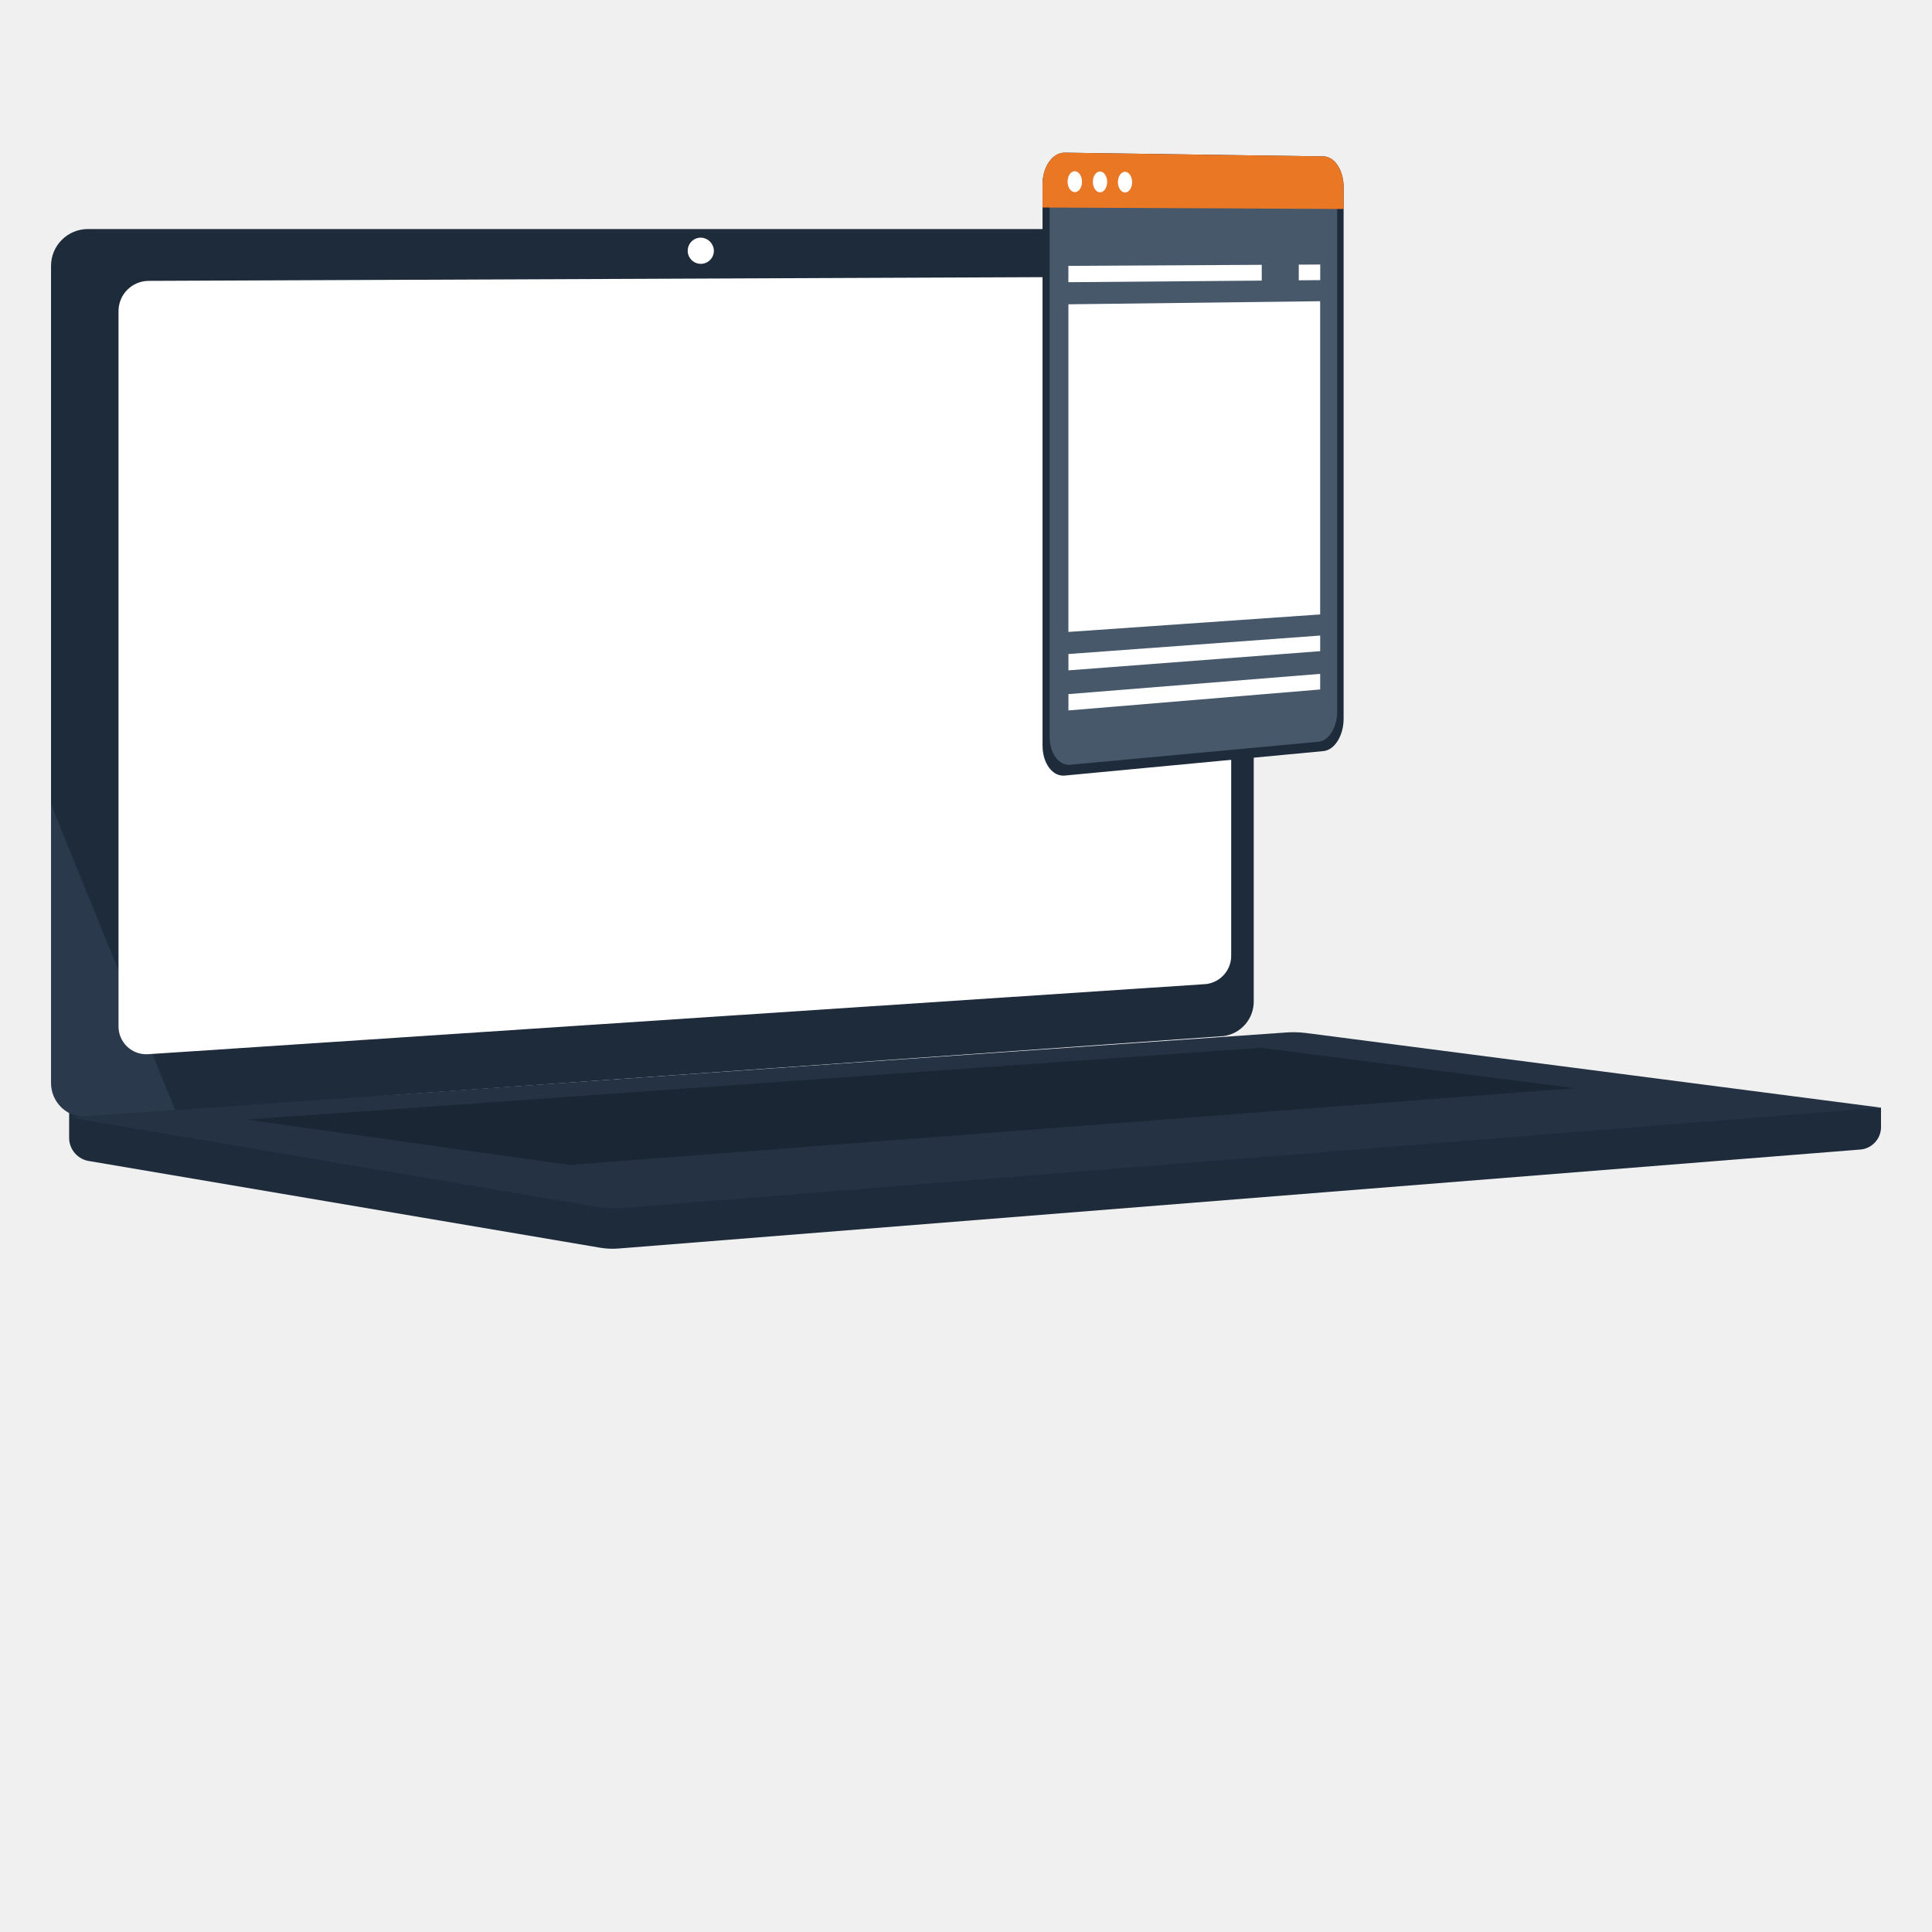
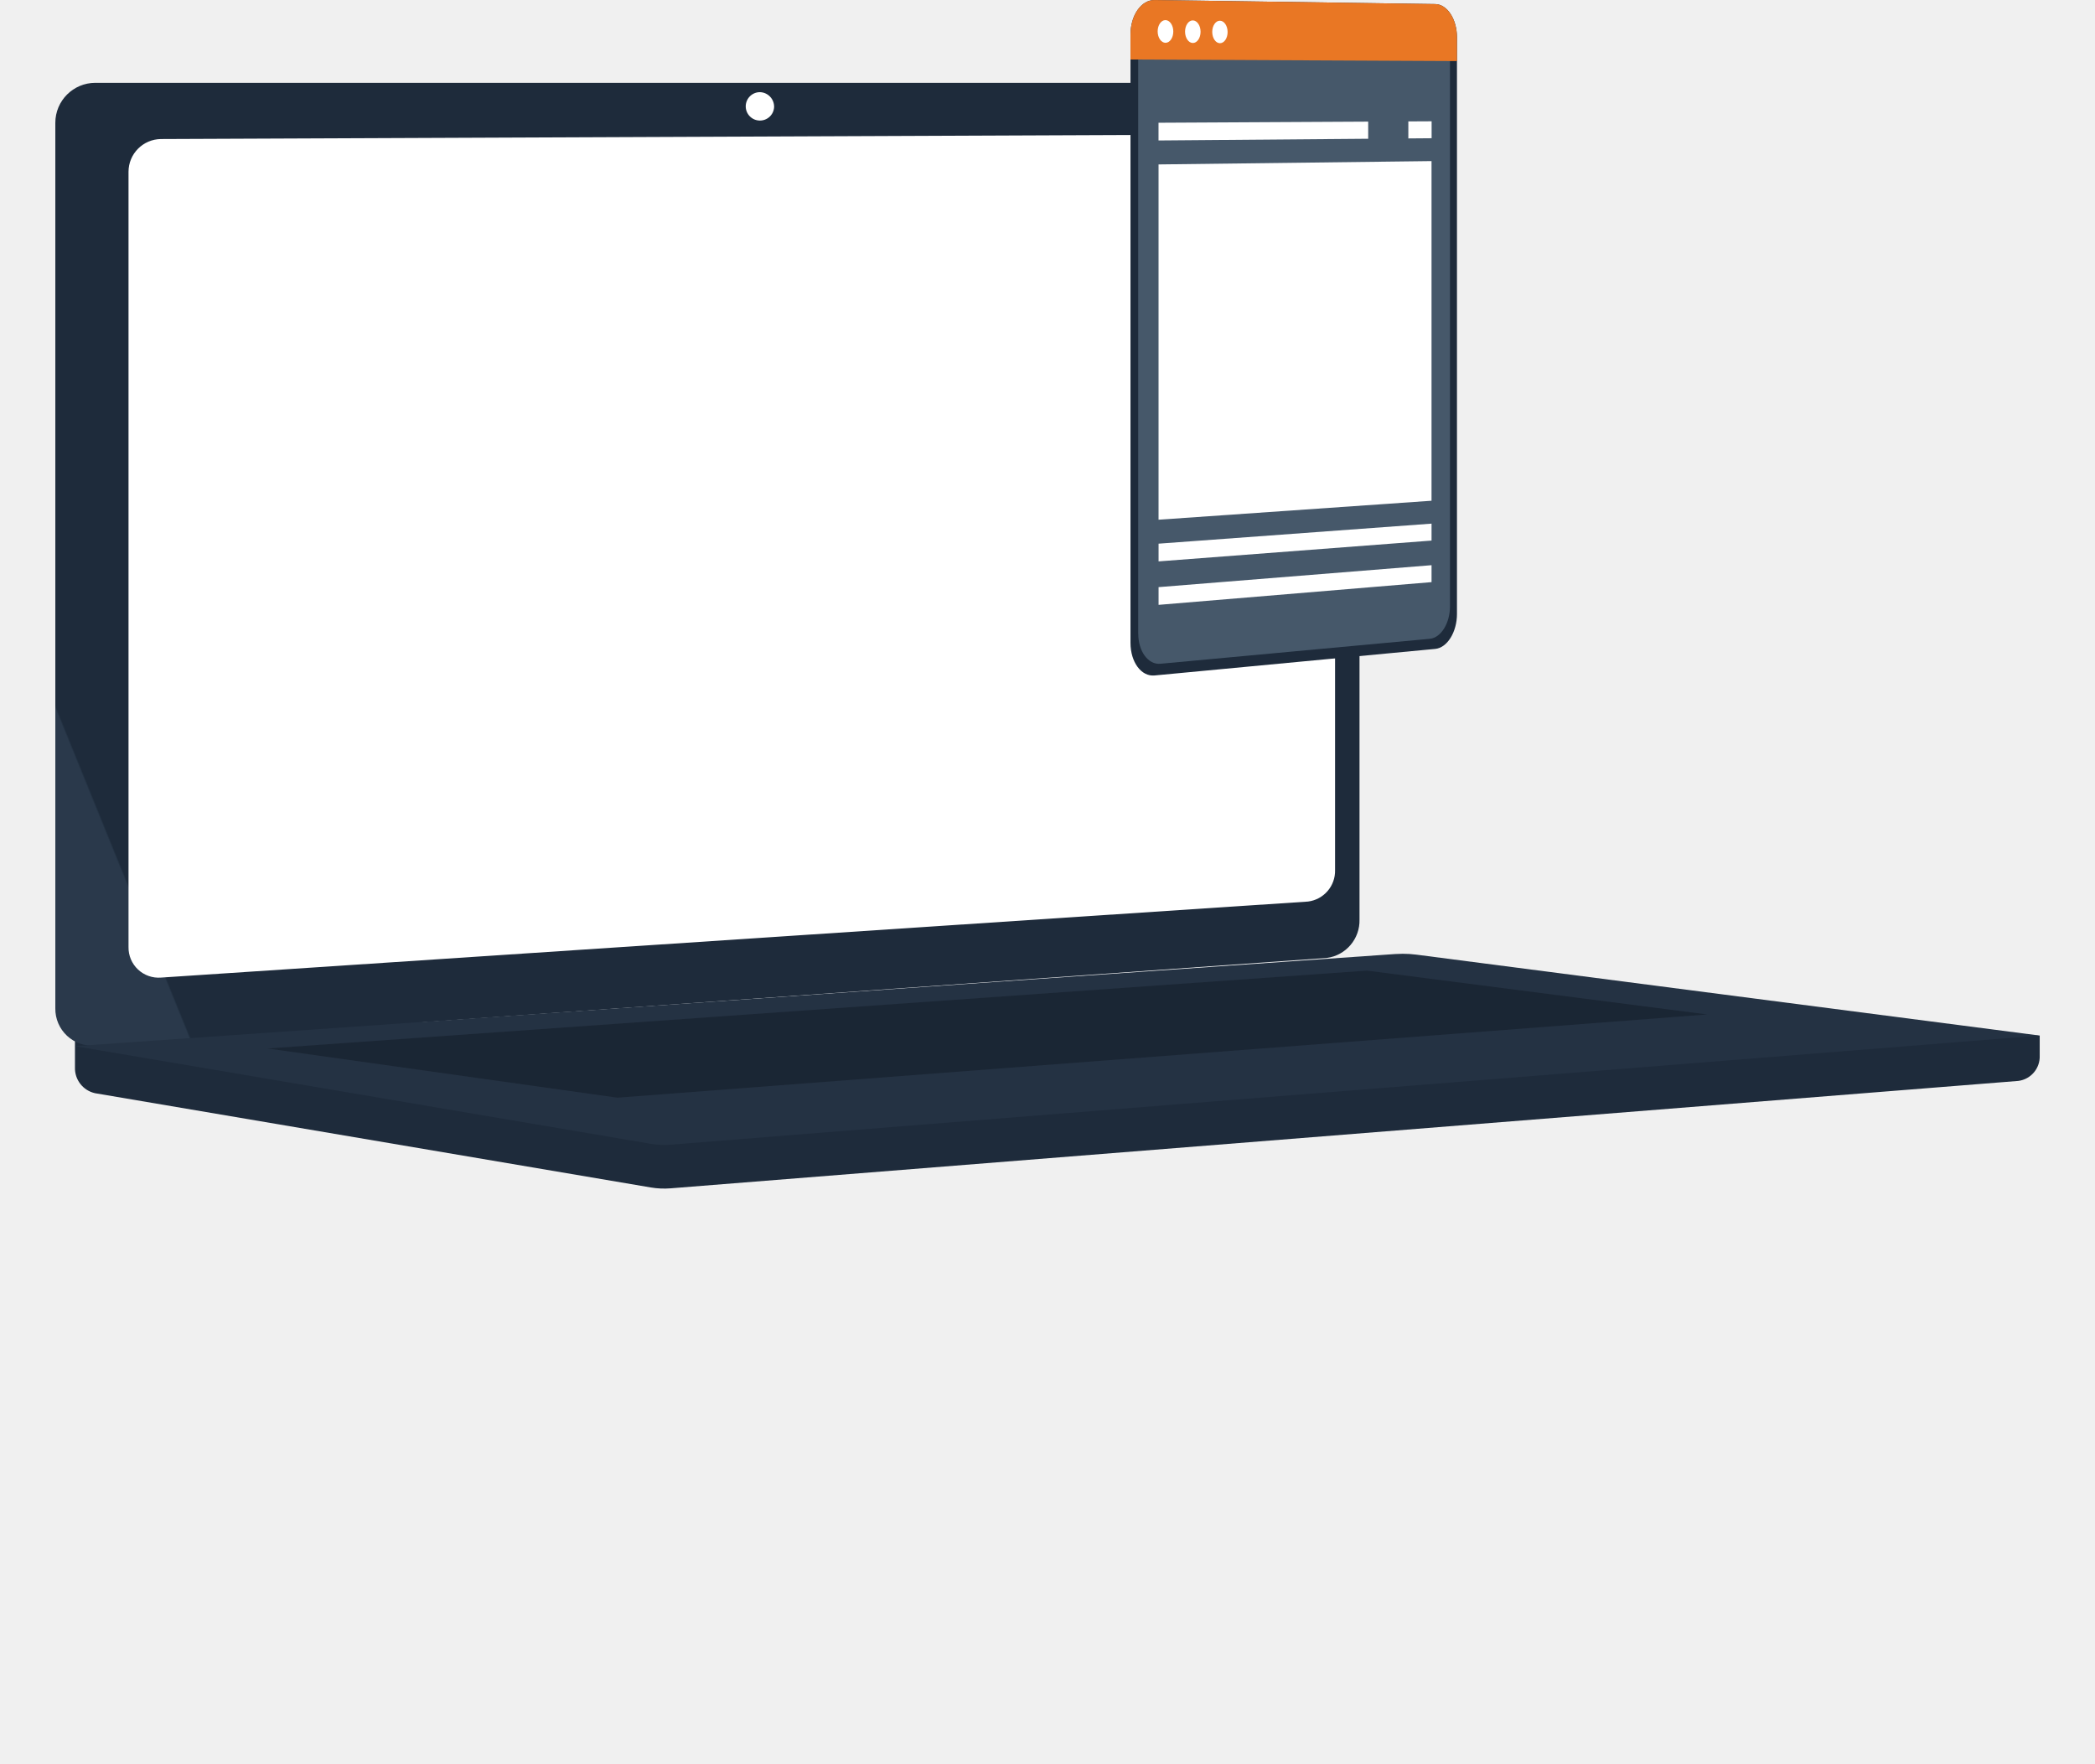
- <svg xmlns="http://www.w3.org/2000/svg" xmlns:xlink="http://www.w3.org/1999/xlink" id="Component_159_1" data-name="Component 159 – 1" width="80" height="80" viewBox="0 0 198 166.71">
+ <svg xmlns="http://www.w3.org/2000/svg" xmlns:xlink="http://www.w3.org/1999/xlink" id="Component_159_1" data-name="Component 159 – 1" height="166.71" viewBox="0 0 198 166.71" style="width:100%; height:100%">
  <defs>
    <clipPath id="clip-path">
      <rect id="Rectangle_568" data-name="Rectangle 568" width="187.546" height="112.334" fill="none" />
    </clipPath>
    <clipPath id="clip-path-2">
      <path id="Path_4182" data-name="Path 4182" d="M28.729,1496.021a2.422,2.422,0,0,0,1.907,2.457l52.507,8.905a7.629,7.629,0,0,0,1.884.083L212.4,1497.314a2.319,2.319,0,0,0,2.018-2.4v-1.888L28.729,1491.5Z" transform="translate(-28.729 -1491.499)" fill="none" />
    </clipPath>
    <linearGradient id="linear-gradient" x1="-0.034" y1="0.592" x2="-0.033" y2="0.592" gradientUnits="objectBoundingBox">
      <stop offset="0" stop-color="#283649" />
      <stop offset="0.996" stop-color="#1e2b3b" />
      <stop offset="1" stop-color="#1e2b3b" />
    </linearGradient>
    <clipPath id="clip-path-3">
      <path id="Path_4183" data-name="Path 4183" d="M3.776,121.19A3.781,3.781,0,0,0,0,124.972V208.66a3.475,3.475,0,0,0,3.776,3.514L120.159,203.9a3.567,3.567,0,0,0,3.1-3.64V124.609a3.271,3.271,0,0,0-3.1-3.419Z" transform="translate(0 -121.19)" fill="none" />
    </clipPath>
    <linearGradient id="linear-gradient-2" x1="0.086" y1="0.947" x2="0.087" y2="0.947" gradientUnits="objectBoundingBox">
      <stop offset="0" stop-color="#2a394b" />
      <stop offset="0.959" stop-color="#1e2c3c" />
      <stop offset="0.996" stop-color="#1e2b3b" />
      <stop offset="1" stop-color="#1e2b3b" />
    </linearGradient>
    <clipPath id="clip-path-4">
      <rect id="Rectangle_559" data-name="Rectangle 559" width="187.545" height="112.334" fill="none" />
    </clipPath>
    <clipPath id="clip-path-5">
      <path id="Path_4186" data-name="Path 4186" d="M153.527,1395.511l-124.8,8.708,54.414,9.229a7.629,7.629,0,0,0,1.884.084l129.391-10.314-58.906-7.647a10.017,10.017,0,0,0-1.289-.083q-.348,0-.7.024" transform="translate(-28.729 -1395.487)" fill="none" />
    </clipPath>
    <linearGradient id="linear-gradient-3" x1="-0.01" y1="1.227" x2="-0.01" y2="1.227" xlink:href="#linear-gradient-2" />
    <clipPath id="clip-path-7">
      <rect id="Rectangle_561" data-name="Rectangle 561" width="136.054" height="12.006" fill="none" />
    </clipPath>
    <clipPath id="clip-path-8">
      <path id="Path_4188" data-name="Path 4188" d="M1573.13,3.257v57.5c0,1.819,1.021,3.2,2.275,3.078l26.523-2.509c1.138-.108,2.058-1.592,2.058-3.315V3.531c0-1.723-.919-3.133-2.058-3.15L1575.405,0h-.023c-1.244,0-2.252,1.453-2.252,3.26" transform="translate(-1573.13 0.003)" fill="#1e2b3b" />
    </clipPath>
    <clipPath id="clip-path-10">
      <rect id="Rectangle_564" data-name="Rectangle 564" width="29.472" height="61.688" fill="none" />
    </clipPath>
    <clipPath id="clip-path-11">
      <path id="Path_4194" data-name="Path 4194" d="M1614.185,236.061v33.578l25.8-1.793v-32.1Z" transform="translate(-1614.185 -235.749)" fill="#fff" />
    </clipPath>
  </defs>
  <g id="Group_1396" data-name="Group 1396" transform="translate(5.229)">
    <g id="Group_1395" data-name="Group 1395" clip-path="url(#clip-path)">
      <g id="Group_1372" data-name="Group 1372" transform="translate(1.856 96.342)">
        <g id="Group_1371" data-name="Group 1371" clip-path="url(#clip-path-2)">
          <rect id="Rectangle_557" data-name="Rectangle 557" width="177.405" height="86.674" transform="matrix(0.922, -0.387, 0.387, 0.922, -5.719, 2.402)" fill="url(#linear-gradient)" />
        </g>
      </g>
      <g id="Group_1374" data-name="Group 1374" transform="translate(0 7.828)">
        <g id="Group_1373" data-name="Group 1373" clip-path="url(#clip-path-3)">
          <rect id="Rectangle_558" data-name="Rectangle 558" width="148.935" height="131.753" transform="translate(-32.536 13.665) rotate(-22.782)" fill="url(#linear-gradient-2)" />
        </g>
      </g>
      <g id="Group_1376" data-name="Group 1376" transform="translate(0 0)">
        <g id="Group_1375" data-name="Group 1375" clip-path="url(#clip-path-4)">
          <path id="Path_4184" data-name="Path 4184" d="M218.576,268.931l-108.4,7.186a2.847,2.847,0,0,1-3.072-2.884V199.965a3.1,3.1,0,0,1,3.072-3.1l108.4-.451a2.681,2.681,0,0,1,2.56,2.8v66.735a2.921,2.921,0,0,1-2.56,2.982" transform="translate(-100.187 -183.725)" fill="#fff" />
          <path id="Path_4185" data-name="Path 4185" d="M1012.889,136.251a1.342,1.342,0,1,1-1.339-1.407,1.379,1.379,0,0,1,1.339,1.407" transform="translate(-944.956 -126.134)" fill="#fff" />
        </g>
      </g>
      <g id="Group_1378" data-name="Group 1378" transform="translate(1.856 90.14)">
        <g id="Group_1377" data-name="Group 1377" clip-path="url(#clip-path-5)">
          <rect id="Rectangle_560" data-name="Rectangle 560" width="185.69" height="18.095" transform="translate(0 0)" fill="url(#linear-gradient-3)" />
        </g>
      </g>
      <g id="Group_1383" data-name="Group 1383" transform="translate(0 0)">
        <g id="Group_1382" data-name="Group 1382" clip-path="url(#clip-path-4)">
          <g id="Group_1381" data-name="Group 1381" transform="translate(20.066 91.734)" opacity="0.3" style="mix-blend-mode: multiply;isolation: isolate">
            <g id="Group_1380" data-name="Group 1380">
              <g id="Group_1379" data-name="Group 1379" clip-path="url(#clip-path-7)">
                <path id="Path_4187" data-name="Path 4187" d="M310.644,1427.515l103.9-7.358L446.7,1424.3l-103,7.865Z" transform="translate(-310.644 -1420.157)" fill="#1e2b3b" />
              </g>
            </g>
          </g>
        </g>
      </g>
      <g id="Group_1385" data-name="Group 1385" transform="translate(101.615 0)">
        <g id="Group_1384" data-name="Group 1384" clip-path="url(#clip-path-8)">
          <rect id="Rectangle_563" data-name="Rectangle 563" width="30.855" height="63.955" transform="translate(0 0)" fill="#1e2b3b" />
        </g>
      </g>
      <g id="Group_1390" data-name="Group 1390" transform="translate(0 0)">
        <g id="Group_1389" data-name="Group 1389" clip-path="url(#clip-path-4)">
          <g id="Group_1388" data-name="Group 1388" transform="translate(102.343 1.054)" opacity="0.74" style="mix-blend-mode: soft-light;isolation: isolate">
            <g id="Group_1387" data-name="Group 1387">
              <g id="Group_1386" data-name="Group 1386" clip-path="url(#clip-path-10)">
                <path id="Path_4189" data-name="Path 4189" d="M1584.406,75.152V19.343c0-1.683.944-3.036,2.1-3.021l25.457.323c1.057.013,1.911,1.32,1.911,2.919V72.57c0,1.6-.854,2.974-1.911,3.072L1586.51,78c-1.16.108-2.1-1.169-2.1-2.852" transform="translate(-1584.406 -16.322)" fill="#fff" />
              </g>
            </g>
          </g>
          <path id="Path_4190" data-name="Path 4190" d="M1601.928.382,1575.405,0c-1.254-.018-2.275,1.441-2.275,3.26V5.62l30.855.15V3.531c0-1.723-.919-3.133-2.058-3.15" transform="translate(-1471.516 0.003)" fill="#e97724" />
          <path id="Path_4191" data-name="Path 4191" d="M1614.362,30.5c0,.591-.33,1.068-.738,1.065s-.74-.486-.74-1.079.332-1.069.74-1.065.738.488.738,1.079" transform="translate(-1508.702 -27.52)" fill="#fff" />
          <path id="Path_4192" data-name="Path 4192" d="M1654.457,30.945c0,.589-.327,1.063-.732,1.06s-.734-.484-.734-1.074.329-1.065.734-1.06.732.485.732,1.074" transform="translate(-1546.219 -27.942)" fill="#fff" />
          <path id="Path_4193" data-name="Path 4193" d="M1694.2,31.387c0,.586-.324,1.058-.725,1.055s-.727-.482-.727-1.069.326-1.06.727-1.055.725.483.725,1.069" transform="translate(-1583.407 -28.359)" fill="#fff" />
        </g>
      </g>
      <g id="Group_1392" data-name="Group 1392" transform="translate(104.266 15.228)">
        <g id="Group_1391" data-name="Group 1391" clip-path="url(#clip-path-11)">
          <rect id="Rectangle_566" data-name="Rectangle 566" width="25.802" height="33.89" fill="#fff" />
        </g>
      </g>
      <g id="Group_1394" data-name="Group 1394" transform="translate(0 0)">
        <g id="Group_1393" data-name="Group 1393" clip-path="url(#clip-path-4)">
          <path id="Path_4195" data-name="Path 4195" d="M1639.988,767.751l-25.8,1.967v-1.675l25.8-1.893Z" transform="translate(-1509.92 -716.661)" fill="#fff" />
          <path id="Path_4196" data-name="Path 4196" d="M1639.988,828.548l-25.8,2.148v-1.675l25.8-2.074Z" transform="translate(-1509.92 -773.531)" fill="#fff" />
          <path id="Path_4197" data-name="Path 4197" d="M1634,177.964l-19.817.106v1.675l19.817-.163Z" transform="translate(-1509.92 -166.469)" fill="#fff" />
          <path id="Path_4198" data-name="Path 4198" d="M1979.6,177.48v1.607l2.2-.018v-1.6Z" transform="translate(-1851.726 -166.005)" fill="#fff" />
        </g>
      </g>
    </g>
  </g>
</svg>
